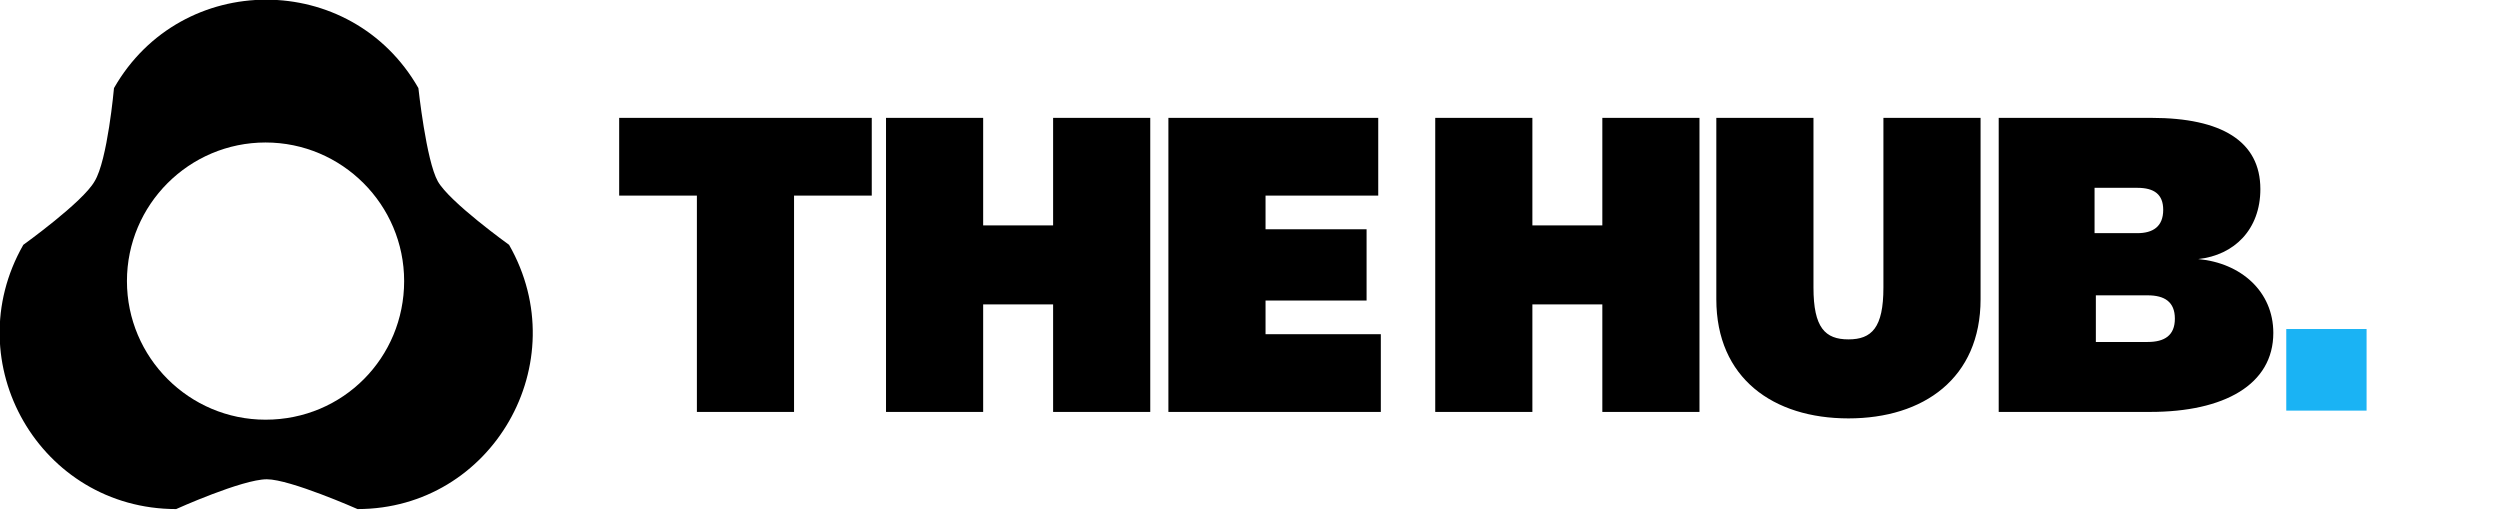
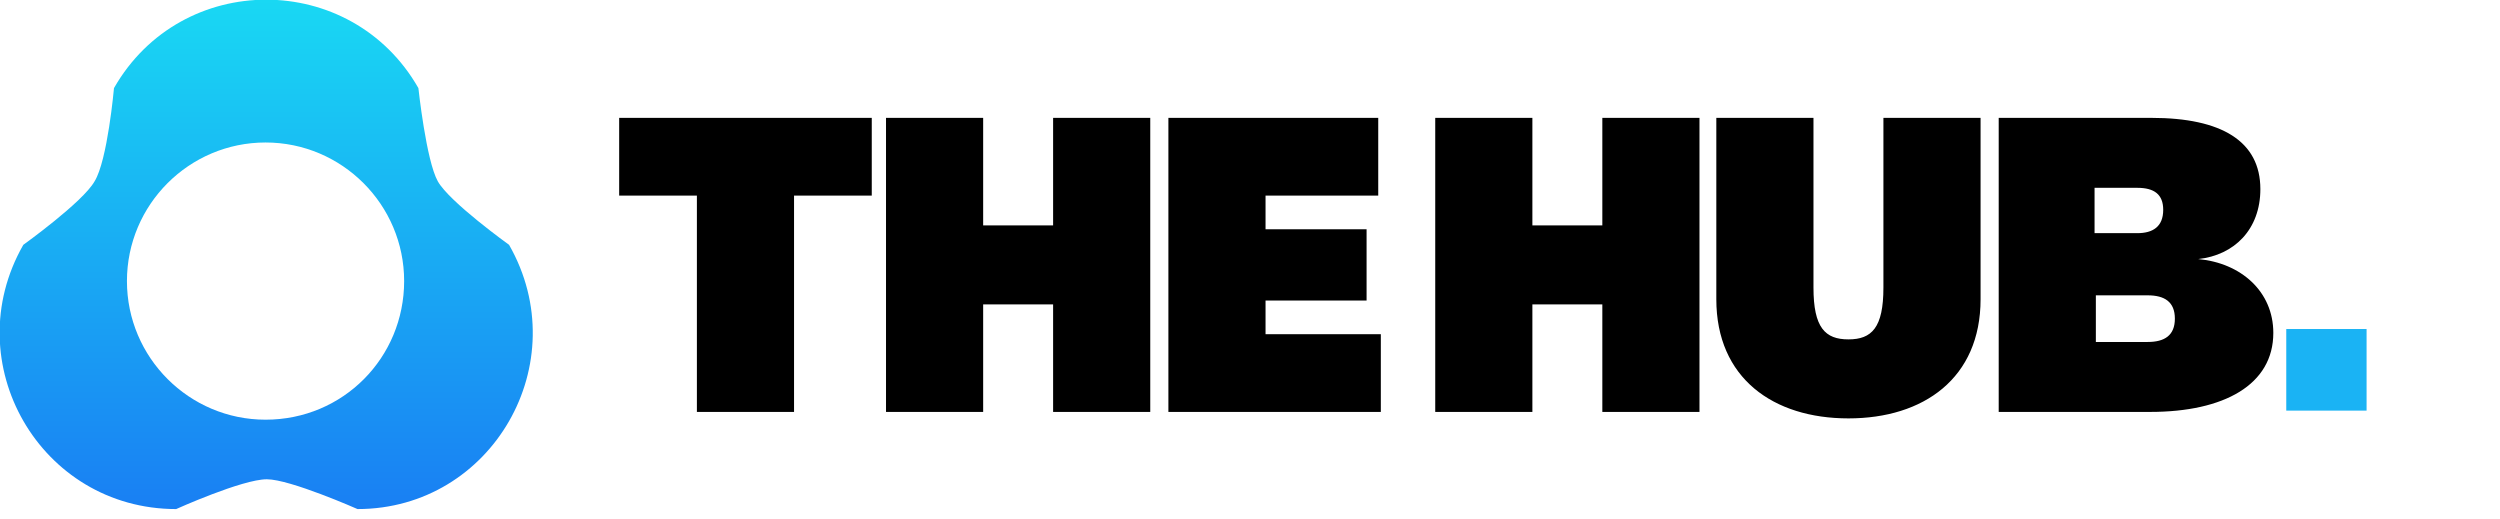
<svg xmlns="http://www.w3.org/2000/svg" version="1.1" id="Layer_1" x="0px" y="0px" viewBox="0 0 193 40" style="enable-background:new 0 0 193 40;" xml:space="preserve">
  <style type="text/css">
	.st0{fill:url(#SVGID_1_);}
	.st1{fill:#1AB3F4;}
</style>
  <linearGradient id="SVGID_1_" gradientUnits="userSpaceOnUse" x1="20.551" y1="42" x2="20.551" y2="2.685" gradientTransform="matrix(1 0 0 -1 0 42)">
-     <stop offset="0" style="stopColor:#19D8F3" />
-     <stop offset="1" style="stopColor:#197FF3" />
+     <stop offset="0" style="stop-color:#19D8F3" />
+     <stop offset="1" style="stop-color:#197FF3" />
  </linearGradient>
  <path class="st0" d="M39.3,18.9c0,0-4.6-3.3-5.5-4.9c-0.9-1.6-1.5-7.2-1.5-7.2C27.1-2.3,14-2.3,8.8,6.8c0,0-0.5,5.6-1.5,7.2  c-0.9,1.6-5.5,4.9-5.5,4.9C-3.4,28,3.1,39.3,13.6,39.3c0,0,5.1-2.3,7-2.3c1.8,0,7,2.3,7,2.3C38,39.3,44.5,28,39.3,18.9L39.3,18.9z   M20.5,32.4c-5.9,0-10.7-4.8-10.7-10.7c0-5.9,4.8-10.7,10.7-10.7c5.9,0,10.7,4.8,10.7,10.7C31.2,27.6,26.5,32.4,20.5,32.4z" />
  <path d="M67.3,9.1v6h-6v16.7h-7.5V15.1h-6v-6H67.3z M88.8,9.1v22.7h-7.5v-8.3h-5.4v8.3h-7.5V9.1h7.5v8.3h5.4V9.1H88.8z M90.2,9.1  h16.2v6h-8.7v2.6h7.8v5.5h-7.8v2.6h8.9v6H90.2V9.1z M131.2,9.1v22.7h-7.5v-8.3h-5.4v8.3h-7.5V9.1h7.5v8.3h5.4V9.1H131.2z   M132.5,23.1v-14h7.5v13.1c0,3.1,0.9,4,2.7,4c1.8,0,2.7-0.9,2.7-4V9.1h7.5v14c0,6.1-4.4,9.2-10.2,9.2  C136.9,32.3,132.5,29.2,132.5,23.1z M154.3,9.1h11.8c5.4,0,8.4,1.8,8.4,5.5c0,3.1-2,5.1-4.8,5.4c3.3,0.3,5.8,2.5,5.8,5.7  c0,4-3.8,6.1-9.5,6.1h-11.7V9.1z M165,18c1.2,0,2-0.5,2-1.8c0-1.2-0.7-1.7-2-1.7h-3.3V18H165z M161.8,26.4h4c1.3,0,2.1-0.5,2.1-1.8  c0-1.3-0.8-1.8-2.1-1.8h-4V26.4z" />
  <path class="st1" d="M182.7,25.4v6.3h-6.2v-6.3H182.7z" />
</svg>
